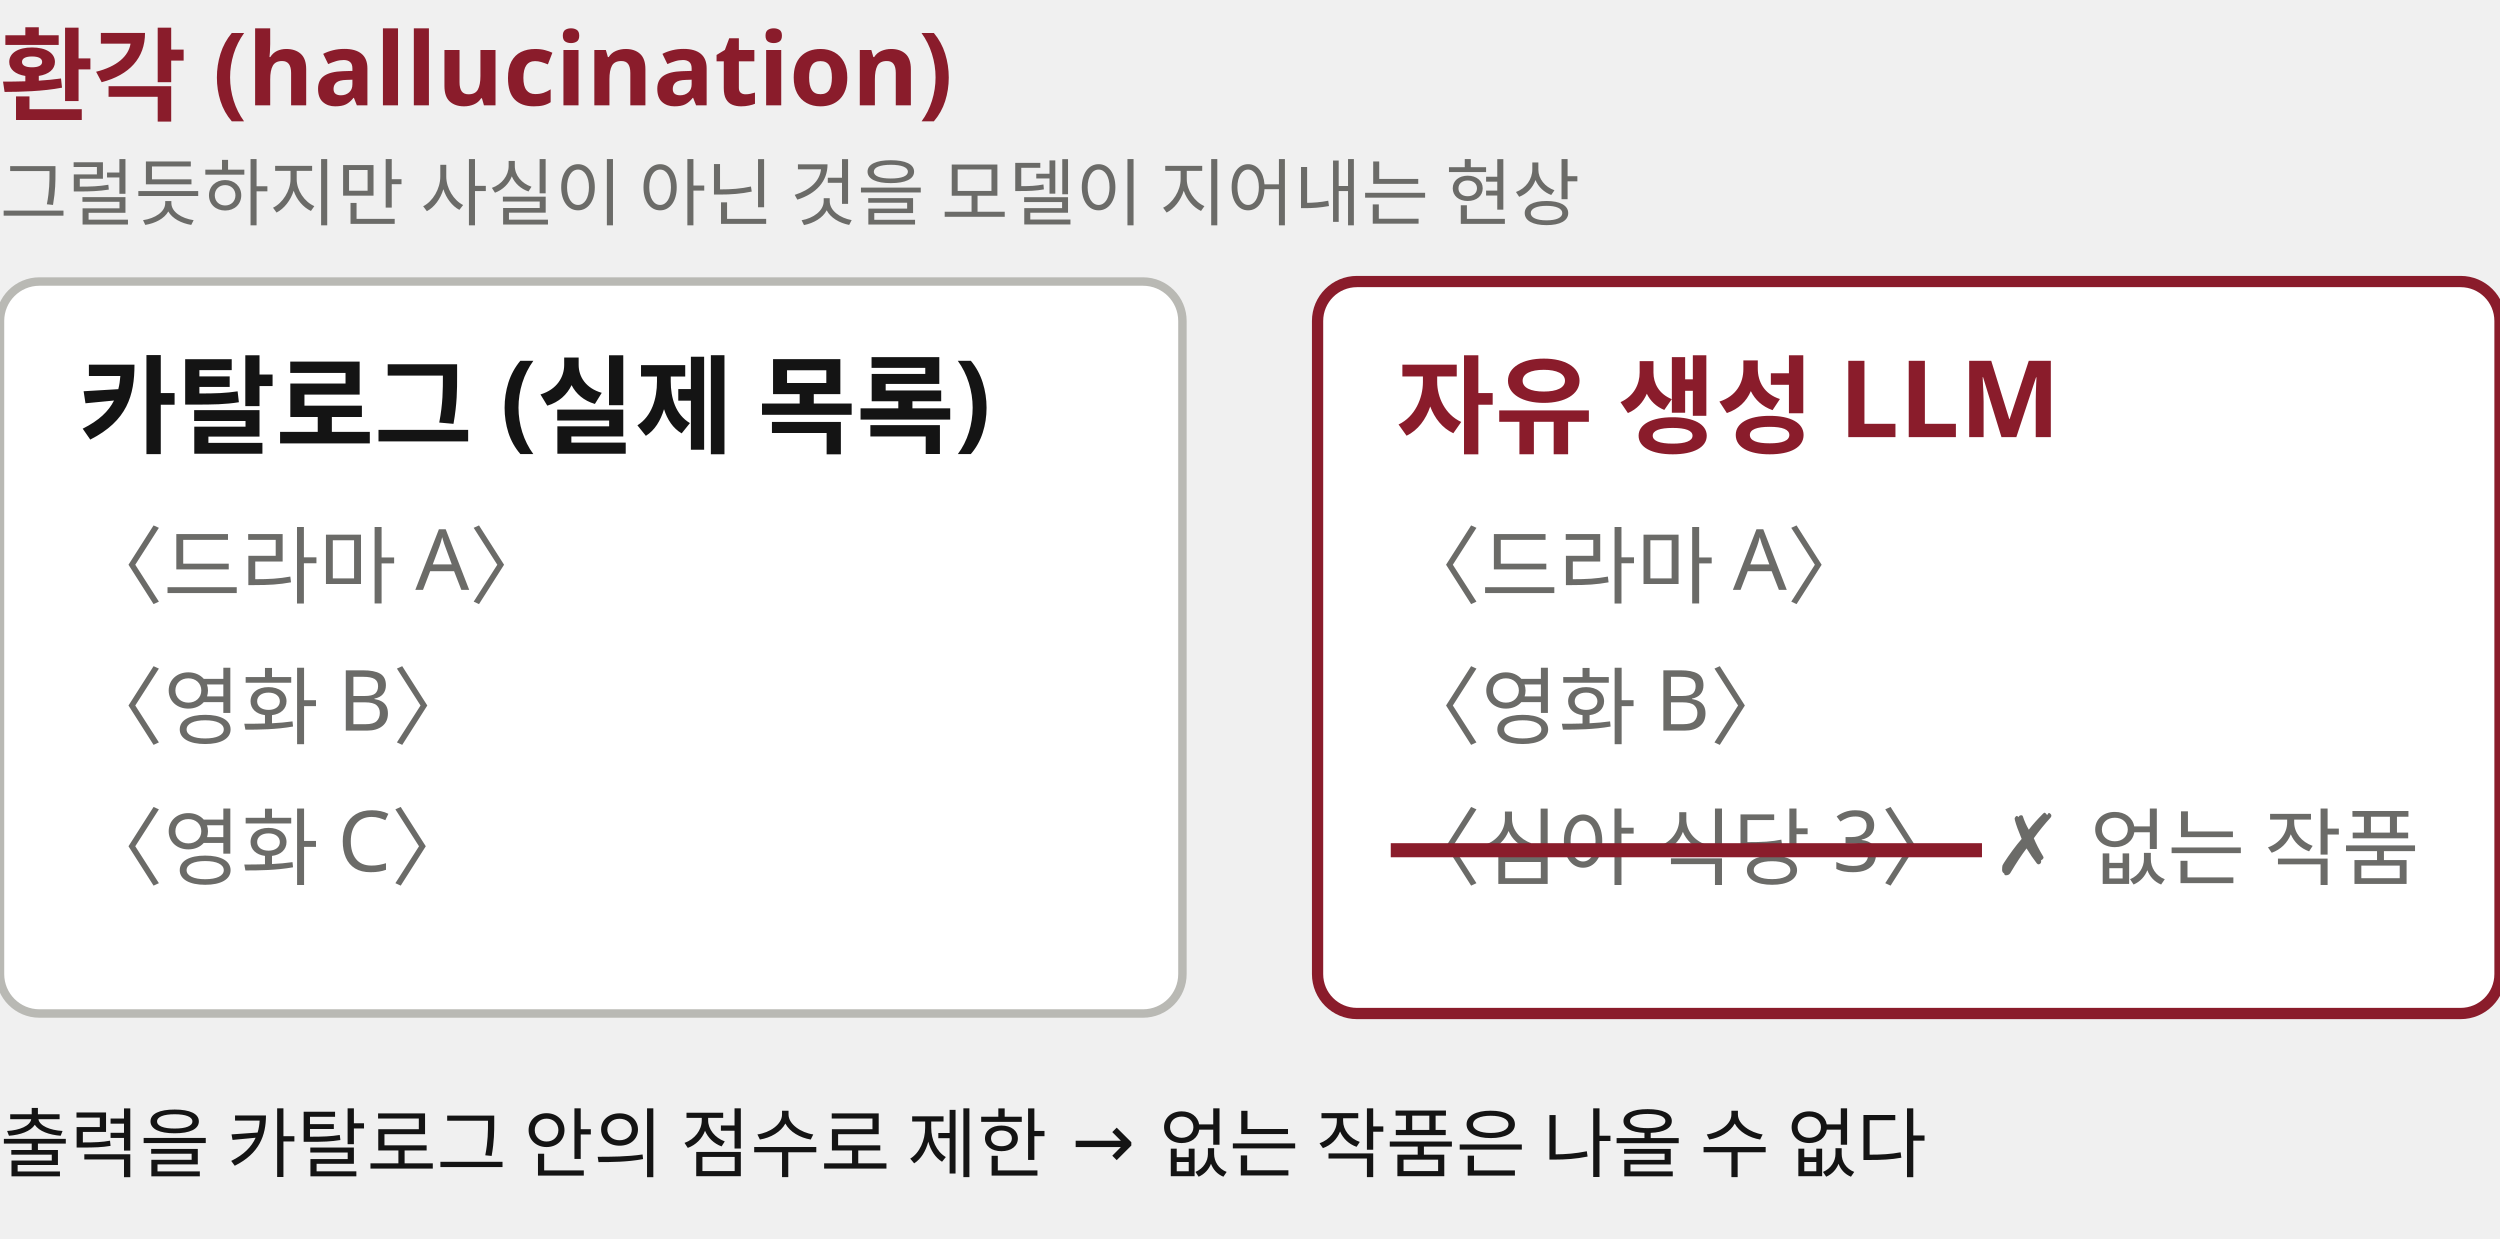
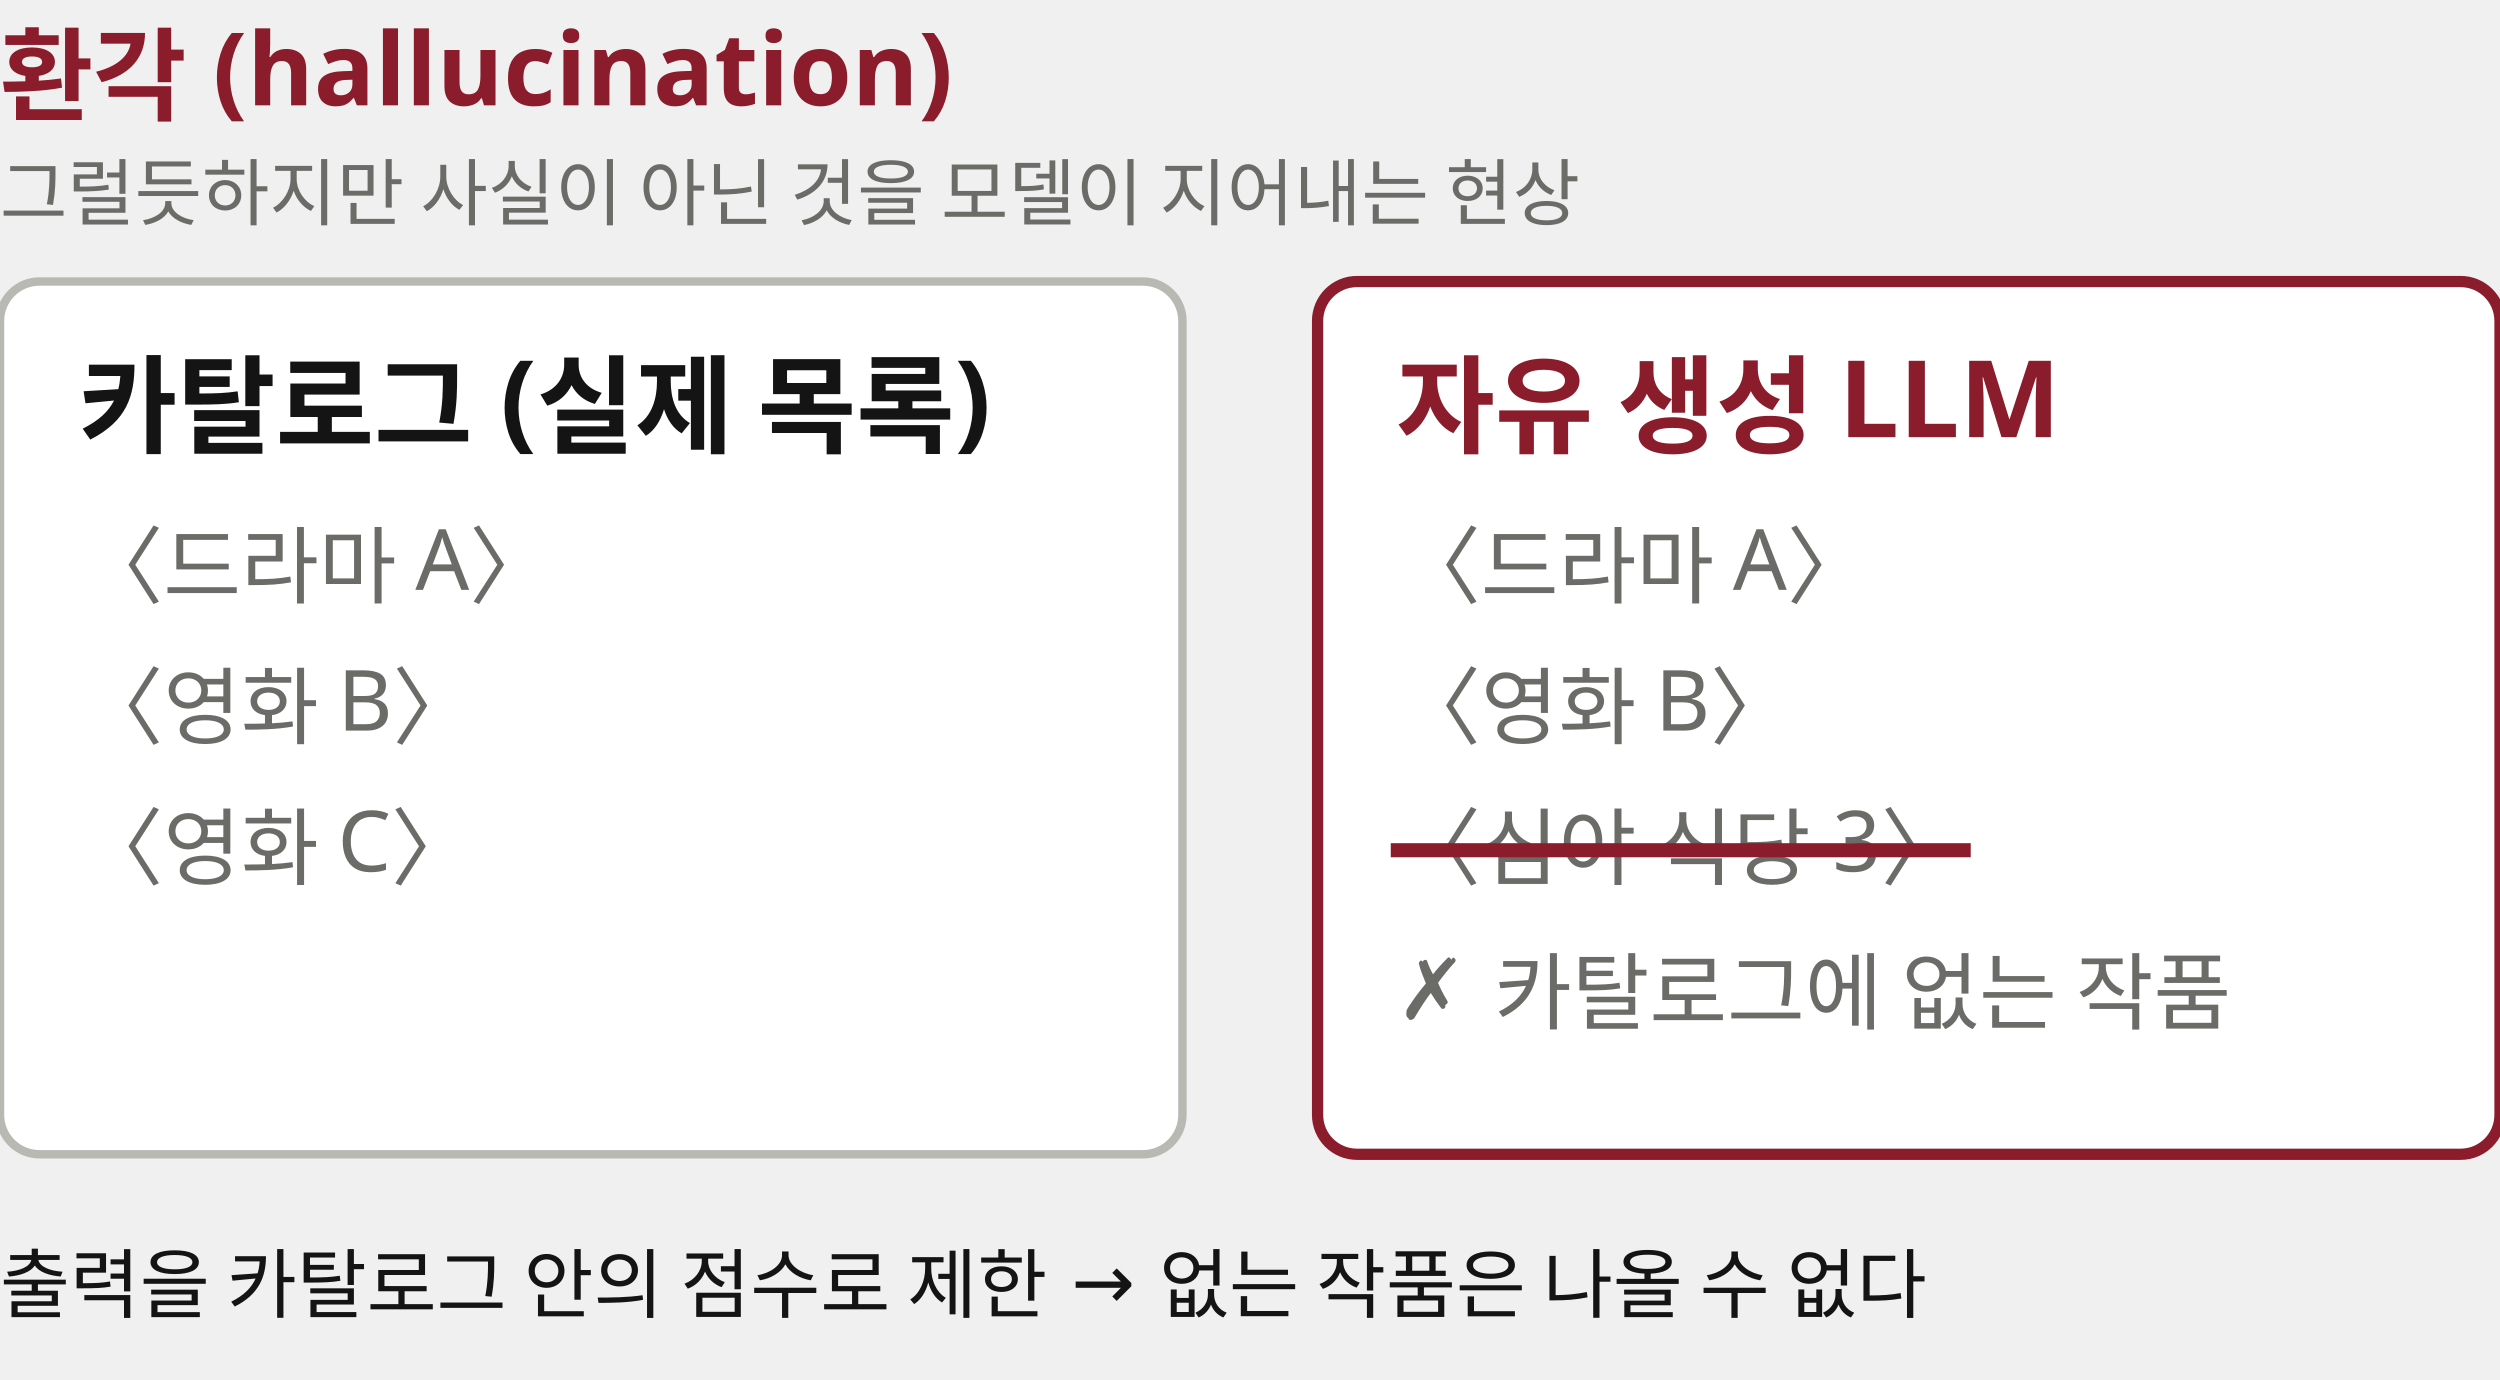
- <svg xmlns="http://www.w3.org/2000/svg" viewBox="0 0 888 440" width="888" height="440">
+ <svg xmlns="http://www.w3.org/2000/svg" viewBox="0 0 888 490" width="888" height="490">
  <defs>
    <marker id="a" viewBox="0 0 10 10" refX="9" refY="5" markerWidth="5" markerHeight="5" orient="auto">
      <path d="M0 0L10 5L0 10z" fill="#8A1C2B" />
    </marker>
  </defs>
  <text x="0" y="40" font-size="36" fill="#8A1C2B" text-anchor="start" font-weight="bold" font-family="NanumGothic, Nanum Gothic, sans-serif">환각 (hallucination)</text>
  <text x="0" y="78" font-size="26" fill="#6B6B68" text-anchor="start" font-weight="normal" font-family="NanumGothic, Nanum Gothic, sans-serif">그럴듯하지만 사실이 아닌 것을 모델이 지어내는 현상</text>
-   <rect x="0" y="100" width="420" height="260" rx="14" fill="#FFFFFF" stroke="#B9B9B4" stroke-width="3" />
+   <rect x="0" y="100" width="420" height="310" rx="14" fill="#FFFFFF" stroke="#B9B9B4" stroke-width="3" />
  <text x="28" y="158" font-size="38" fill="#141414" text-anchor="start" font-weight="bold" font-family="NanumGothic, Nanum Gothic, sans-serif">카탈로그 (실제 목록)</text>
  <text x="28" y="212" font-size="30" fill="#6B6B68" text-anchor="start" font-weight="normal" font-family="NanumGothic, Nanum Gothic, sans-serif">〈드라마 A〉</text>
  <text x="28" y="262" font-size="30" fill="#6B6B68" text-anchor="start" font-weight="normal" font-family="NanumGothic, Nanum Gothic, sans-serif">〈영화 B〉</text>
  <text x="28" y="312" font-size="30" fill="#6B6B68" text-anchor="start" font-weight="normal" font-family="NanumGothic, Nanum Gothic, sans-serif">〈영화 C〉</text>
-   <rect x="468" y="100" width="420" height="260" rx="14" fill="#FFFFFF" stroke="#8A1C2B" stroke-width="4" />
+   <rect x="468" y="100" width="420" height="310" rx="14" fill="#FFFFFF" stroke="#8A1C2B" stroke-width="4" />
  <text x="496" y="158" font-size="38" fill="#8A1C2B" text-anchor="start" font-weight="bold" font-family="NanumGothic, Nanum Gothic, sans-serif">자유 생성 LLM</text>
  <text x="496" y="212" font-size="30" fill="#6B6B68" text-anchor="start" font-weight="normal" font-family="NanumGothic, Nanum Gothic, sans-serif">〈드라마 A〉</text>
  <text x="496" y="262" font-size="30" fill="#6B6B68" text-anchor="start" font-weight="normal" font-family="NanumGothic, Nanum Gothic, sans-serif">〈영화 B〉</text>
-   <text x="496" y="312" font-size="30" fill="#6B6B68" text-anchor="start" font-weight="normal" font-family="NanumGothic, Nanum Gothic, sans-serif">〈심야 식당 3〉  ✗ 없는 작품</text>
-   <line x1="494" y1="302" x2="704" y2="302" stroke="#8A1C2B" stroke-width="5" />
-   <text x="0" y="416" font-size="27" fill="#141414" text-anchor="start" font-weight="normal" font-family="NanumGothic, Nanum Gothic, sans-serif">출력을 카탈로그 안의 점수로 제한 → 없는 작품은 나올 수 없다</text>
+   <text x="496" y="312" font-size="30" fill="#6B6B68" text-anchor="start" font-weight="normal" font-family="NanumGothic, Nanum Gothic, sans-serif">〈심야 식당 3〉</text>
+   <text x="496" y="362" font-size="30" fill="#6B6B68" text-anchor="start" font-weight="normal" font-family="NanumGothic, Nanum Gothic, sans-serif">✗ 카탈로그에 없는 작품</text>
+   <line x1="494" y1="302" x2="700" y2="302" stroke="#8A1C2B" stroke-width="5" />
+   <text x="0" y="466" font-size="27" fill="#141414" text-anchor="start" font-weight="normal" font-family="NanumGothic, Nanum Gothic, sans-serif">출력을 카탈로그 안의 점수로 제한 → 없는 작품은 나올 수 없다</text>
</svg>
